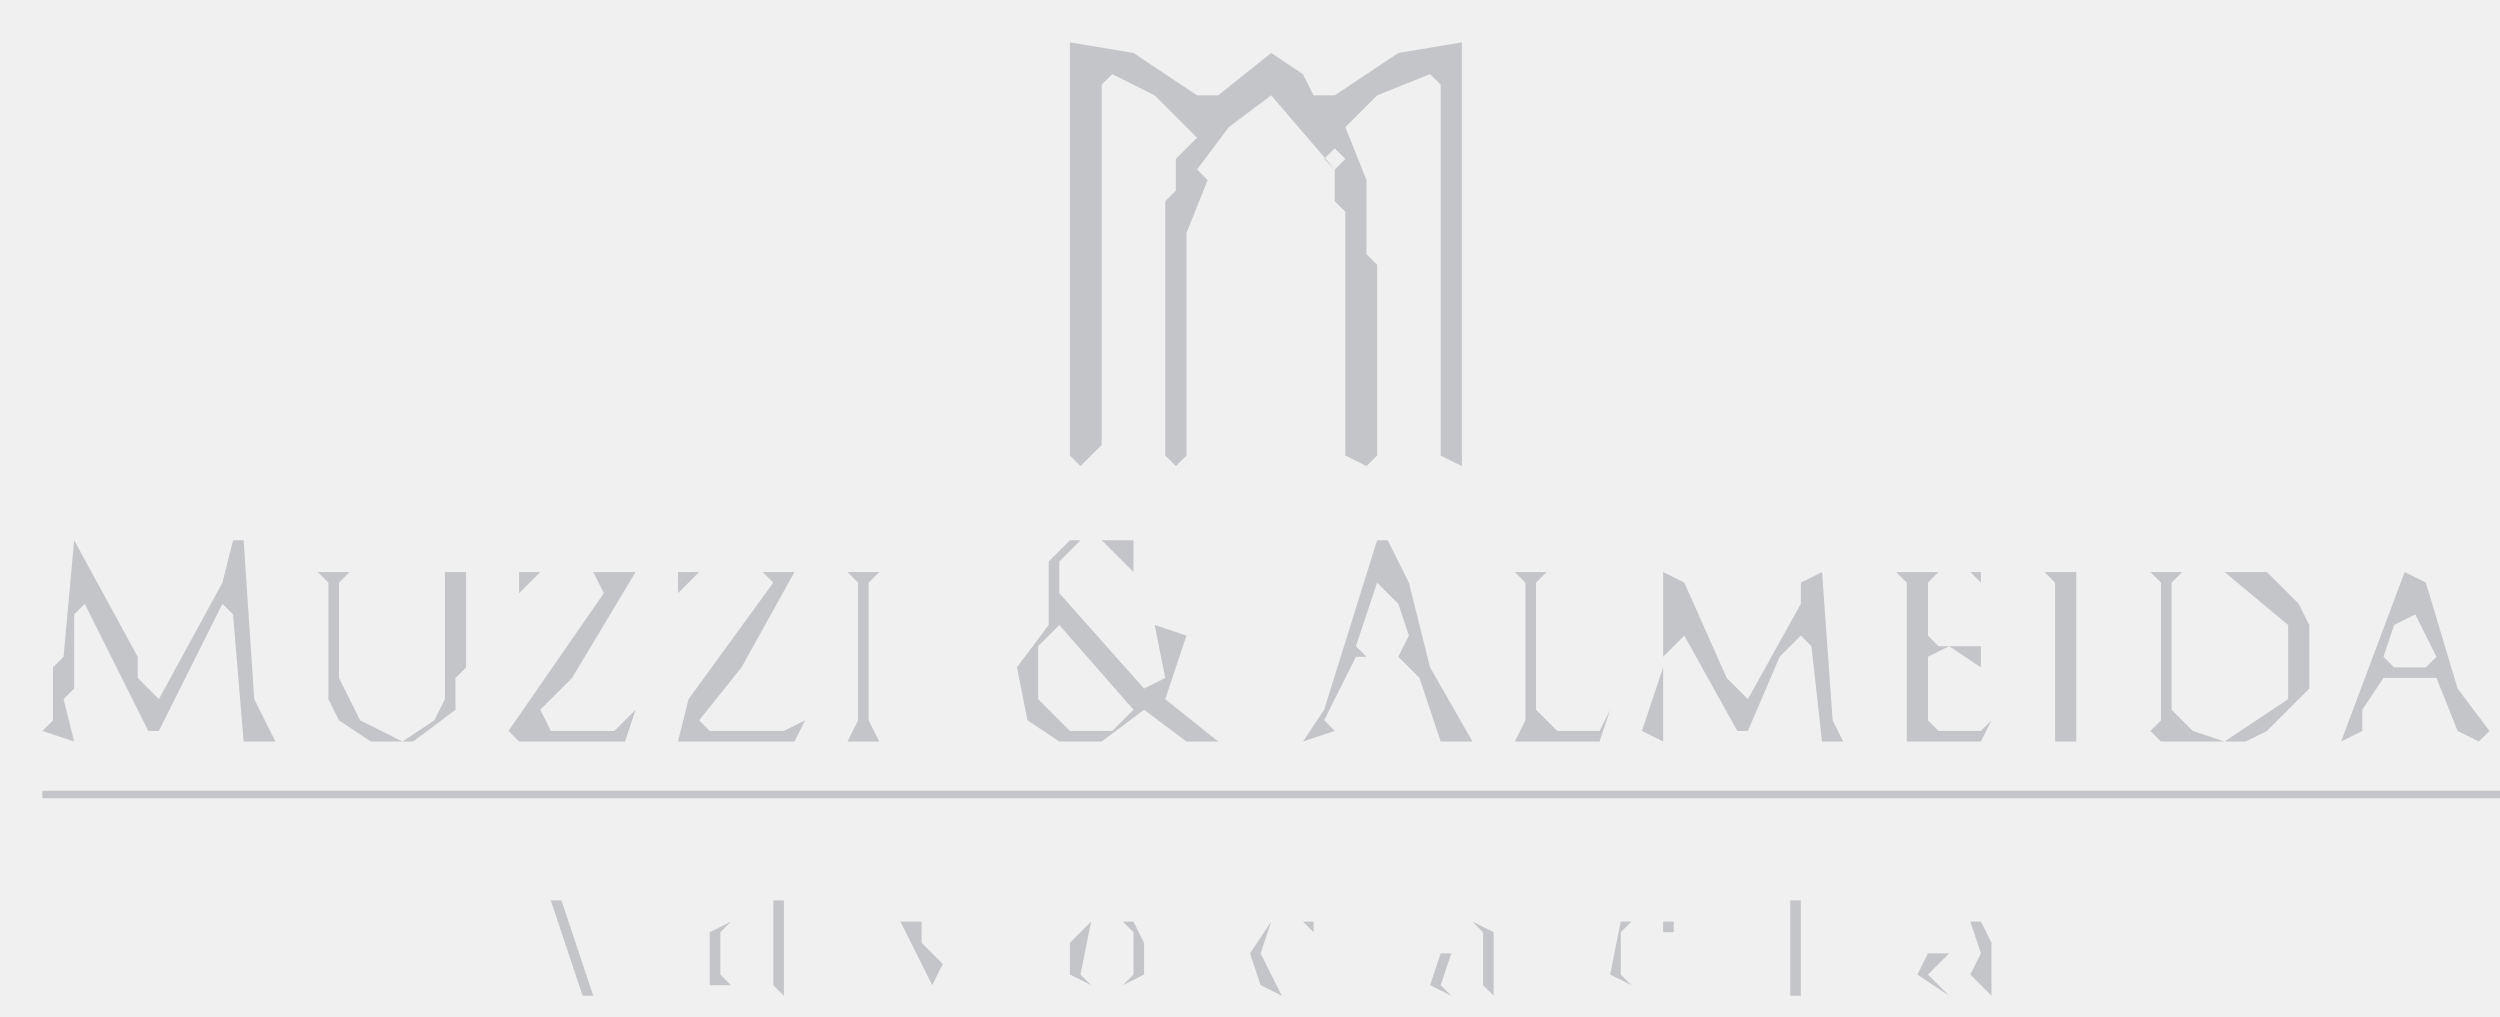
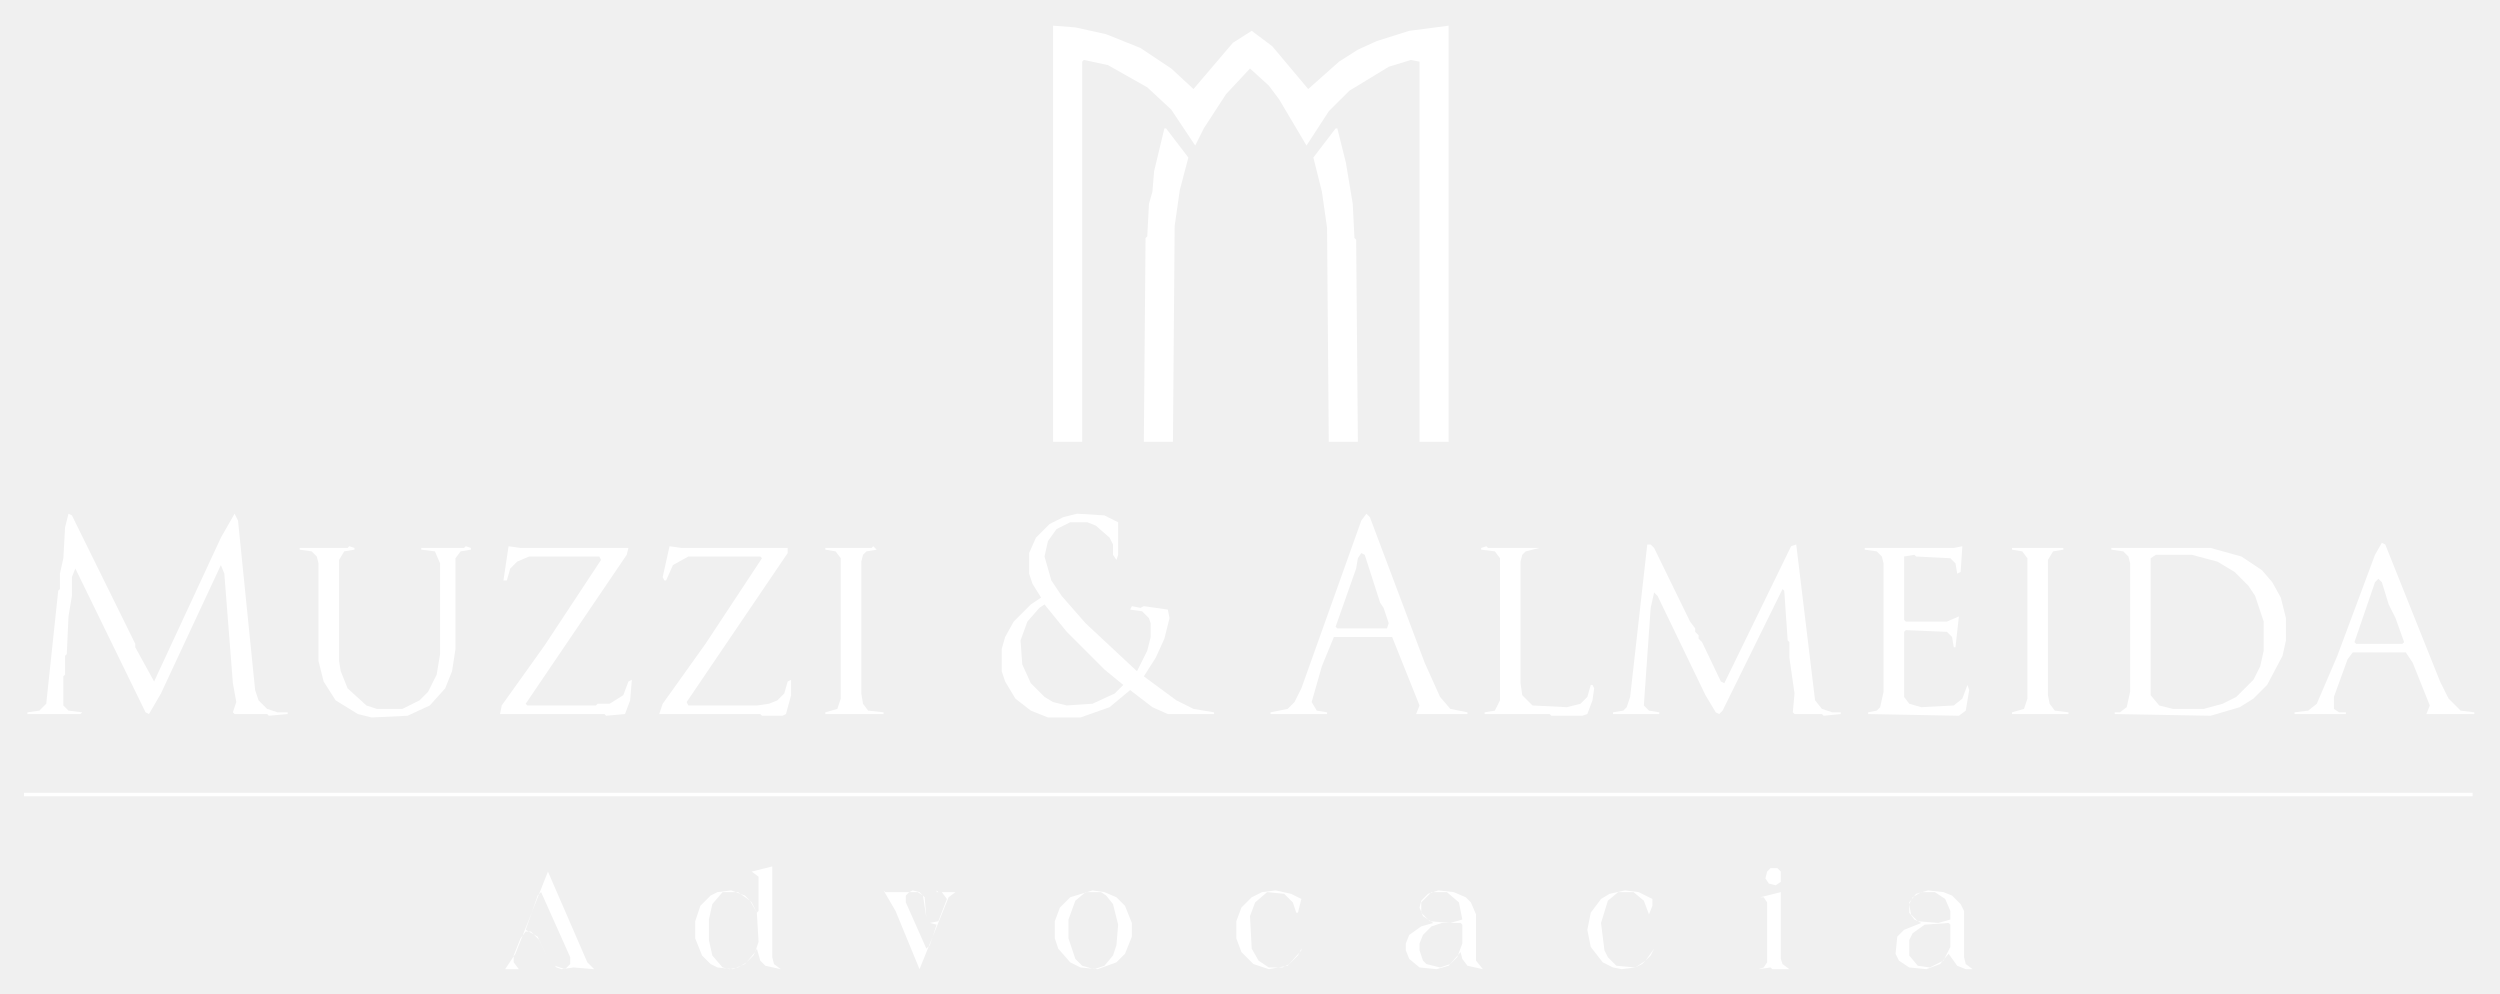
- <svg xmlns="http://www.w3.org/2000/svg" viewBox="0 0 236 96" role="img" aria-label="Muzzi &amp; Almeida Advocacia">
-   <path fill="#c4c5c9" fill-rule="evenodd" d="M182,90 181,92 184,94 182,92 184,90Z M136,90 135,93 137,94 136,93 137,90Z M186,87 187,90 186,92 188,94 188,89 187,87Z M157,87 157,88 158,88 158,87Z M153,87 152,92 154,93 153,92 153,88 154,87Z M139,87 140,88 140,93 141,94 141,88Z M123,87 124,88 124,87Z M120,87 118,90 119,93 121,94 119,90Z M106,87 107,88 107,92 106,93 108,92 108,89 107,87Z M103,87 101,89 101,92 103,93 102,92Z M85,87 88,93 89,91 87,89 87,87Z M69,87 67,88 67,93 69,93 68,92 68,88Z M169,85 169,94 170,94 170,85Z M73,85 73,93 74,94 74,85Z M52,85 55,94 56,94 53,85Z M227,54 221,70 223,69 223,67 225,64 230,64 232,69 234,70 235,69 232,65 229,55Z M225,62 226,59 228,58 230,62 229,63 226,63Z M203,54 204,55 204,68 203,69 204,70 212,70 214,69 218,65 218,59 217,57 214,54Z M206,54 210,54 216,59 216,66 210,70 207,69 205,67 205,55Z M193,54 194,55 194,70 196,70 196,54Z M179,54 180,55 180,70 187,70 188,68 187,69 183,69 182,68 182,62 184,61 187,63 187,61 183,61 182,60 182,55 183,54 186,54 187,55 187,54Z M157,54 157,63 155,69 157,70 157,62 159,60 164,69 165,69 168,62 170,60 171,61 172,70 174,70 173,68 172,54 170,55 170,57 165,66 163,64 159,55Z M143,54 144,55 144,68 143,70 151,70 152,67 151,69 147,69 145,67 145,55 146,54Z M80,54 81,55 81,68 80,70 83,70 82,68 82,55 83,54Z M64,54 64,56 66,54 72,54 73,55 65,66 64,70 75,70 76,68 74,69 67,69 66,68 70,63 75,54Z M49,54 49,56 51,54 56,54 57,56 48,69 49,70 59,70 60,67 58,69 52,69 51,67 54,64 60,54Z M30,54 31,55 31,66 32,68 35,70 39,70 43,67 43,64 44,63 44,54 42,54 42,66 41,68 38,70 34,68 32,64 32,55 33,54Z M130,51 125,67 123,70 126,69 125,68 128,62 132,62 134,64 136,70 139,70 135,63 133,55 131,51Z M130,55 132,57 133,60 132,62 129,62 128,61Z M101,51 99,53 99,59 96,63 97,68 100,70 104,70 108,67 112,70 115,70 110,66 112,60 109,59 110,64 108,65 100,56 100,53 102,51 104,51 107,54 107,51Z M100,59 107,67 105,69 101,69 98,66 98,61Z M7,51 6,62 5,63 5,68 4,69 7,70 6,66 7,65 7,58 8,57 14,69 15,69 21,57 22,58 23,70 26,70 24,66 23,51 22,51 21,55 15,66 13,64 13,62Z M101,4 101,43 102,44 104,42 104,8 105,7 109,9 113,13 111,15 111,18 110,19 110,43 111,44 112,43 112,22 114,17 113,16 116,12 120,9 126,16 126,19 127,20 127,43 129,44 130,43 130,25 129,24 129,17 127,12 130,9 135,7 136,8 136,43 138,44 138,4 132,5 126,9 124,9 123,7 120,5 115,9 113,9 107,5Z M125,15 126,14 127,15 126,16Z" />
-   <path stroke="#c4c5c9" stroke-width="0.7" d="M4 75H236" />
+ <svg xmlns="http://www.w3.org/2000/svg" viewBox="70 113 1460 580" role="img" aria-label="Muzzi &amp; Almeida Advocacia">
+   <path fill="#fff" fill-rule="evenodd" d="M1110 634 1098 637 1100 637 1102 640 1102 675 1100 678 1097 679 1104 678 1105 679 1115 679 1111 676 1110 673Z M1189 635 1185 640 1185 646 1188 650 1192 652 1182 656 1178 660 1177 670 1179 674 1185 678 1195 679 1203 676 1208 670 1213 677 1218 679 1222 679 1218 676 1217 672 1217 645 1215 641 1210 636 1205 634 1196 633Z M1208 652 1209 653 1209 666 1205 674 1197 678 1190 677 1185 671 1185 662 1187 658 1194 653Z M1185 641 1187 637 1192 634 1200 634 1206 638 1209 645 1209 650 1202 652 1190 651 1186 647Z M1027 634 1019 633 1010 635 1005 638 999 646 997 656 999 666 1006 675 1012 678 1017 679 1025 678 1029 676 1034 671 1036 667 1031 674 1025 678 1014 677 1009 672 1007 668 1005 652 1009 639 1015 634 1024 634 1030 639 1033 647 1035 642 1035 638Z M904 635 900 639 899 643 901 648 907 652 900 654 893 659 891 664 891 668 893 673 899 678 909 679 916 677 923 669 924 673 927 677 936 679 932 674 932 647 929 640 926 637 919 634 910 633Z M923 652 924 653 924 664 921 672 917 676 911 678 903 676 901 674 899 668 899 664 901 659 906 654 912 652Z M900 640 906 634 915 634 922 640 924 650 917 652 905 651 900 646Z M815 633 807 634 801 637 795 643 792 651 792 661 795 669 802 676 811 679 822 677 830 668 830 667 828 671 823 676 819 678 811 678 805 674 801 667 800 648 803 640 810 634 820 635 825 640 827 646 828 646 830 638 824 635Z M708 633 695 637 689 643 686 651 686 661 688 667 695 675 701 678 711 679 722 675 727 670 731 660 731 652 727 642 722 637 715 634Z M704 634 713 634 716 636 720 641 723 653 722 665 720 671 715 677 709 679 702 677 698 673 694 661 694 650 698 639Z M586 633 593 645 607 679 624 637 628 634 618 634 617 633 617 634 620 634 623 638 618 651 613 652 611 649 610 637 607 634 603 633 601 634 587 634Z M601 634 606 634 609 636 611 649 613 652 617 653 613 665 611 667 599 640 599 636Z M390 622 371 670 365 679 373 679 370 675 370 671 374 661 377 657 380 657 385 662 390 673 395 678 398 679 405 678 417 679 413 675Z M386 634 403 672 403 676 400 679 394 677 390 673 384 660 377 656 384 636Z M1104 620 1102 622 1101 626 1103 629 1107 630 1110 628 1110 622 1108 620Z M521 619 509 622 513 625 513 645 512 646 509 640 505 636 497 633 489 634 485 636 479 642 476 651 476 661 480 671 485 676 489 678 498 679 505 676 510 671 512 667 514 674 517 677 526 679 522 676 521 672Z M501 634 508 639 512 646 513 663 511 669 506 675 501 678 496 679 492 678 486 671 484 662 484 650 486 641 492 634Z M84 576 84 578 1514 578 1514 576Z M1303 433 1303 434 1310 435 1313 438 1314 442 1314 517 1312 526 1308 529 1305 529 1305 530 1361 531 1378 526 1386 521 1394 513 1403 496 1405 487 1405 474 1402 462 1397 453 1391 446 1379 438 1361 433Z M1329 437 1350 437 1365 441 1375 447 1383 455 1387 461 1392 476 1392 493 1390 502 1386 510 1376 520 1368 524 1357 527 1339 527 1331 525 1326 519 1326 439Z M1245 433 1245 434 1251 435 1254 439 1254 521 1252 527 1245 529 1245 530 1278 530 1278 529 1270 528 1267 524 1266 519 1266 440 1269 435 1275 434 1275 433Z M1216 432 1211 433 1159 433 1159 434 1166 435 1169 438 1170 442 1170 517 1168 526 1166 528 1161 529 1161 530 1214 531 1218 528 1220 516 1219 513 1216 521 1211 525 1192 526 1185 524 1182 520 1182 482 1183 481 1207 482 1210 485 1211 491 1212 491 1214 473 1207 476 1183 476 1182 475 1182 438 1188 437 1189 438 1209 439 1212 442 1213 448 1215 447Z M935 433 935 434 943 435 946 439 946 522 943 528 937 529 937 530 975 530 976 531 994 531 997 530 1000 522 1001 515 1000 513 999 513 997 520 993 524 985 526 965 525 959 519 958 512 958 441 959 437 961 435 969 433 939 433 938 432Z M580 432 579 433 552 433 552 434 558 435 561 439 561 521 559 527 552 529 552 530 586 530 586 529 577 528 574 524 573 518 573 441 574 437 576 435 582 434Z M461 432 457 450 458 452 459 452 463 443 472 438 514 438 515 439 482 489 457 524 455 530 514 530 515 531 527 531 529 530 532 519 532 510 530 511 528 518 524 522 519 524 512 525 472 525 471 523 530 436 530 433 468 433Z M367 432 364 452 366 452 368 445 372 441 379 438 420 438 421 440 388 490 363 525 362 530 423 530 424 531 435 530 438 522 439 510 437 511 434 519 426 524 419 524 418 525 378 525 377 524 436 437 437 433 374 433Z M245 433 245 434 252 435 255 438 256 442 256 499 259 511 266 522 279 530 287 532 308 531 321 525 330 515 334 505 336 492 336 439 339 435 345 434 345 433 342 432 341 433 316 433 316 434 324 435 327 442 327 495 325 507 320 517 315 522 305 527 290 527 284 525 273 515 269 505 268 499 268 440 271 435 277 434 277 433 274 432 273 433Z M1032 431 1022 520 1020 526 1018 528 1012 529 1012 530 1039 530 1039 529 1033 528 1030 525 1034 468 1036 459 1038 461 1066 519 1072 529 1074 530 1076 528 1111 457 1112 458 1114 487 1115 488 1115 497 1118 518 1117 529 1118 530 1134 530 1135 531 1145 530 1145 529 1140 529 1134 527 1130 522 1119 431 1116 432 1077 512 1075 511 1064 488 1062 486 1062 484 1060 482 1060 480 1057 476 1036 433 1034 431Z M1461 430 1457 437 1435 496 1423 524 1418 528 1410 529 1410 530 1440 530 1440 529 1436 529 1433 527 1433 520 1441 498 1444 494 1475 494 1479 500 1489 525 1487 530 1515 530 1515 529 1507 528 1500 521 1495 511 1463 431Z M1459 451 1461 453 1465 466 1469 474 1474 488 1473 489 1446 489 1445 488 1457 453Z M868 413 865 417 830 515 826 523 822 527 812 529 812 530 845 530 845 529 839 528 836 523 842 502 849 485 883 485 899 525 897 530 927 530 927 529 917 527 911 520 902 500 870 415Z M865 436 867 437 876 465 878 468 881 477 880 480 851 480 850 479 862 445 863 439Z M683 419 675 427 671 436 671 448 673 454 678 462 672 466 662 476 657 485 655 492 655 505 657 511 663 521 672 528 682 532 701 532 718 526 730 516 743 526 752 530 779 530 779 529 767 527 757 522 738 508 745 497 750 486 753 474 752 469 738 467 736 468 731 467 730 469 737 470 741 474 742 477 742 485 740 493 734 505 704 477 690 461 684 452 680 438 682 429 687 422 695 418 705 418 710 420 718 427 720 431 720 437 722 440 723 437 723 418 715 414 699 413 691 415Z M677 468 680 466 693 482 715 504 726 513 721 518 708 524 693 525 685 523 680 520 672 512 667 501 666 487 670 476Z M110 413 108 421 107 439 105 448 105 457 104 458 97 524 93 528 86 529 86 530 117 530 118 529 110 528 107 525 107 508 108 507 108 496 109 495 110 473 112 461 112 450 114 445 155 529 157 530 164 518 199 443 201 448 206 512 208 523 206 529 207 530 226 530 227 531 238 530 238 529 232 529 226 527 221 522 219 516 209 417 207 413 199 427 160 511 149 491 149 489 112 414Z M850 188 837 205 842 225 845 246 846 371 863 371 862 253 861 252 860 232 856 208 851 188Z M751 188 750 188 744 213 743 225 741 232 740 251 739 252 738 371 755 371 756 245 759 224 764 205Z M685 128 685 371 702 371 702 149 703 148 717 151 740 164 754 177 768 198 773 188 786 168 800 153 811 163 817 171 833 198 846 178 858 166 881 152 894 148 899 149 899 371 916 371 916 128 893 131 874 137 863 142 852 149 834 165 813 140 801 131 790 138 767 165 754 153 736 141 716 133 698 129Z" />
</svg>
